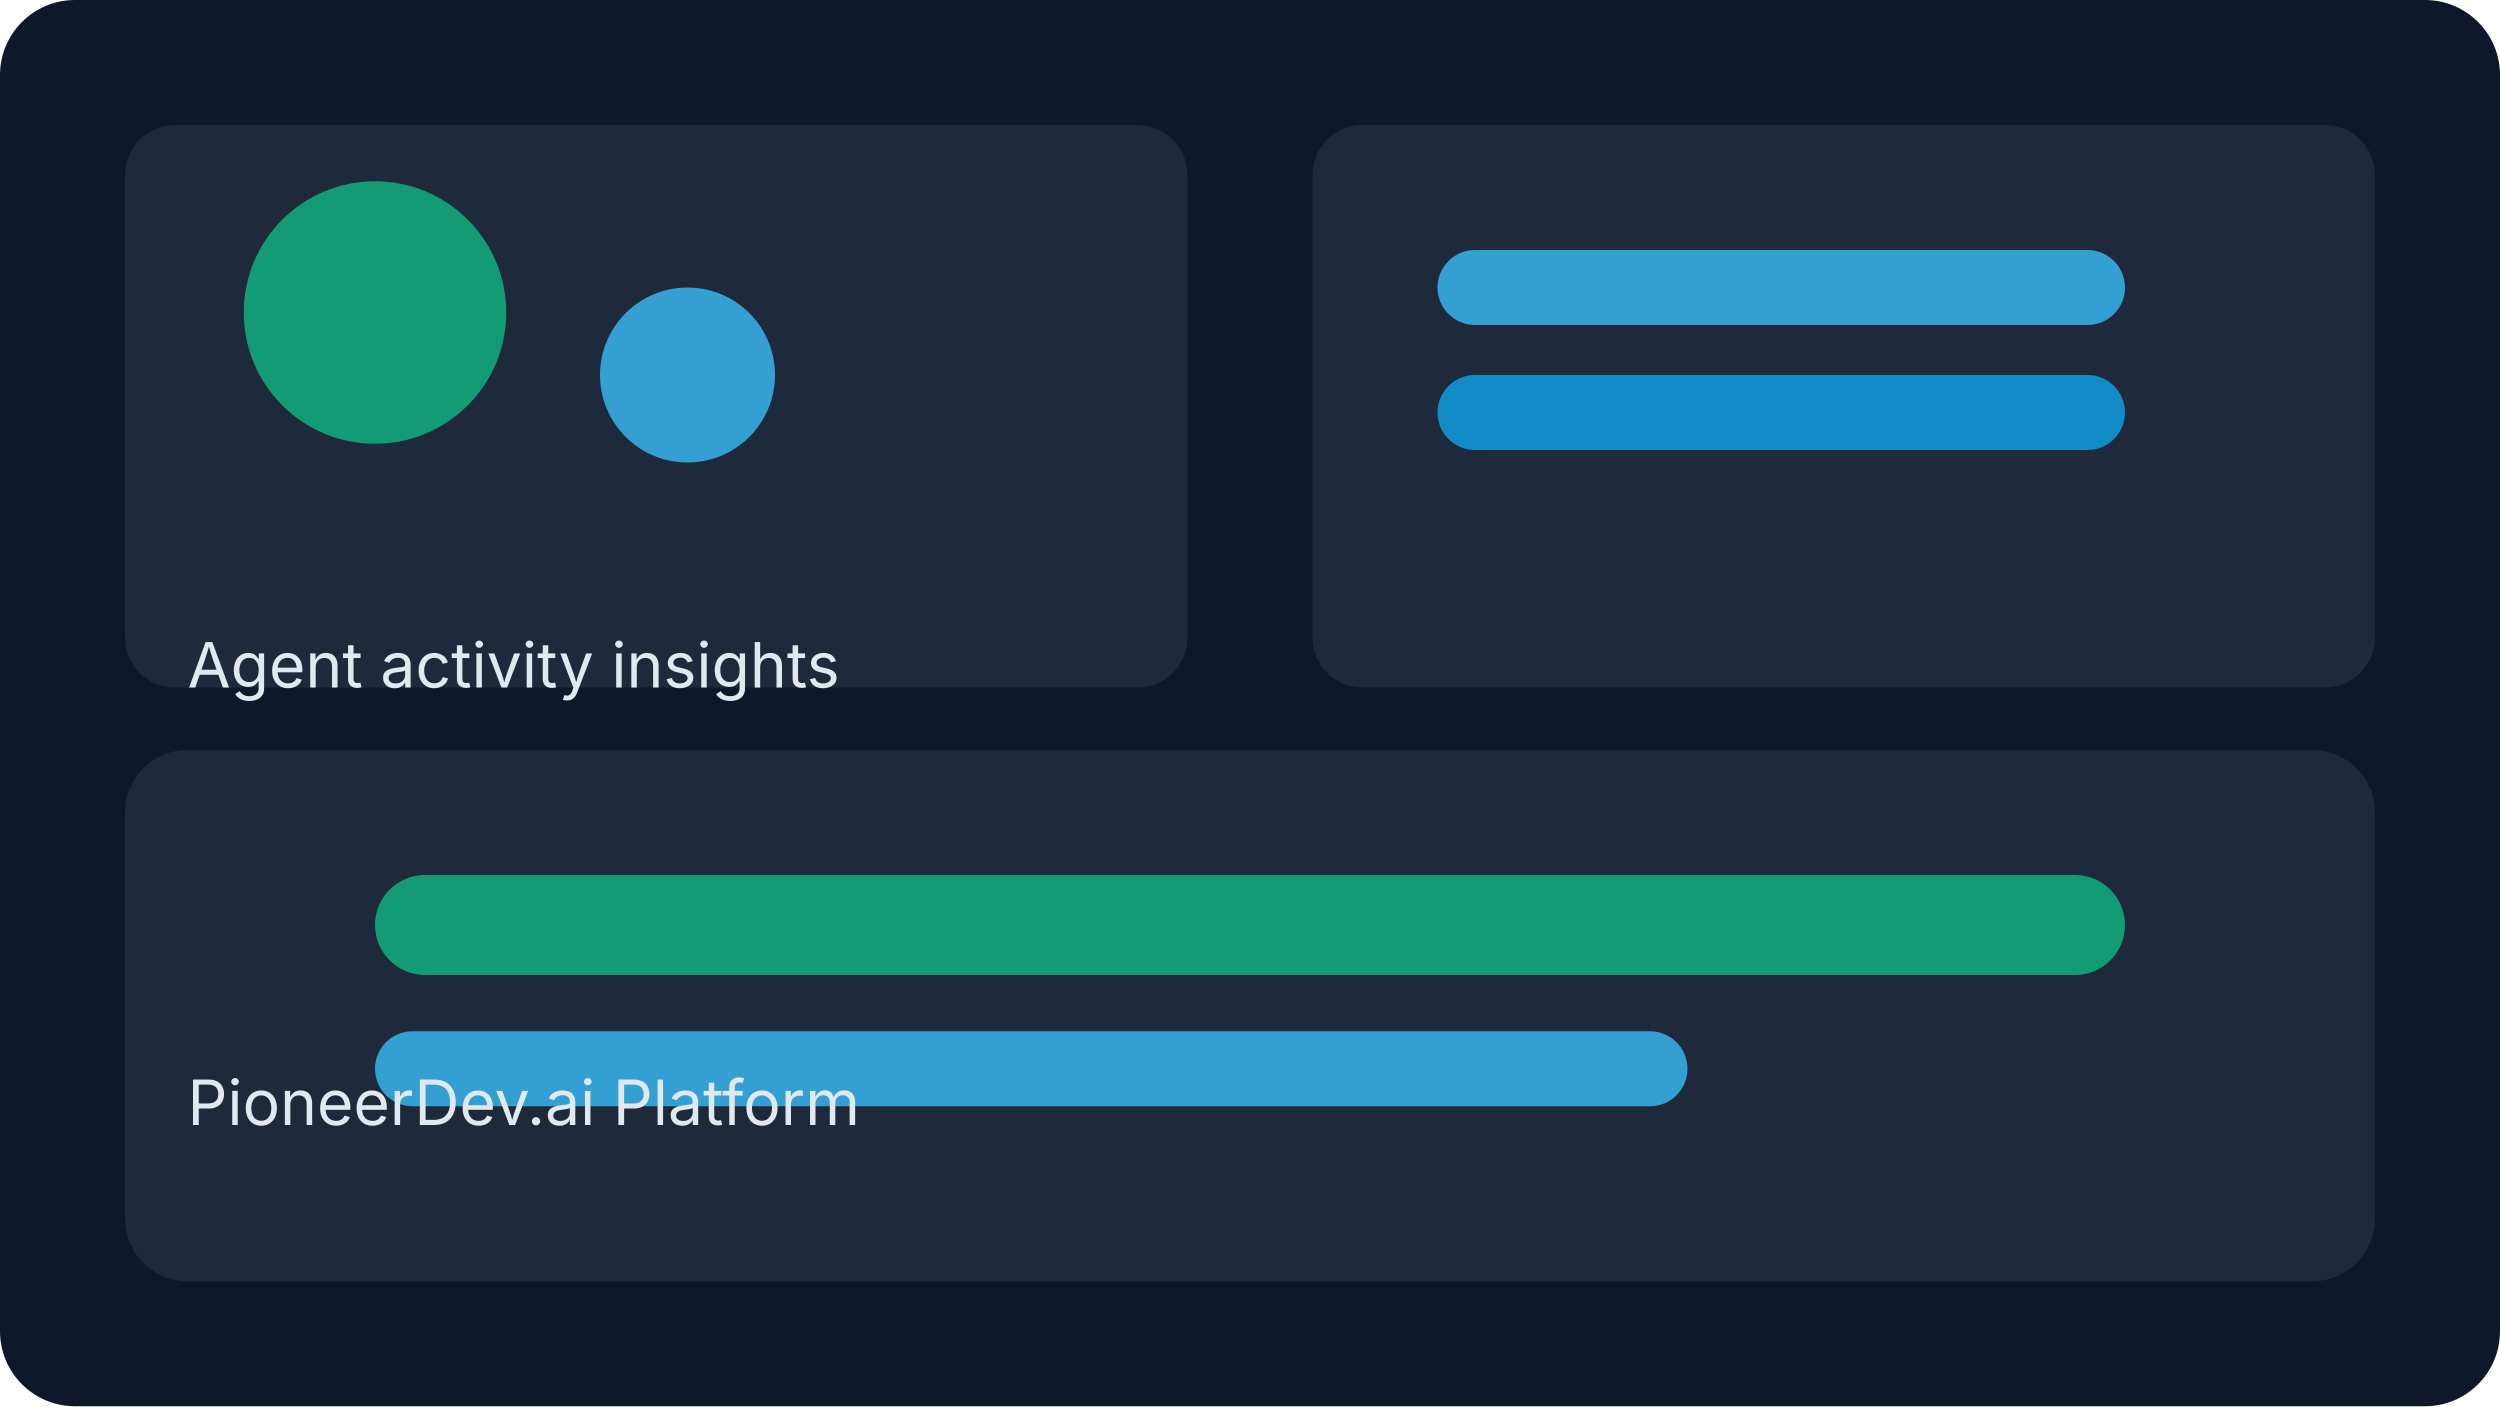
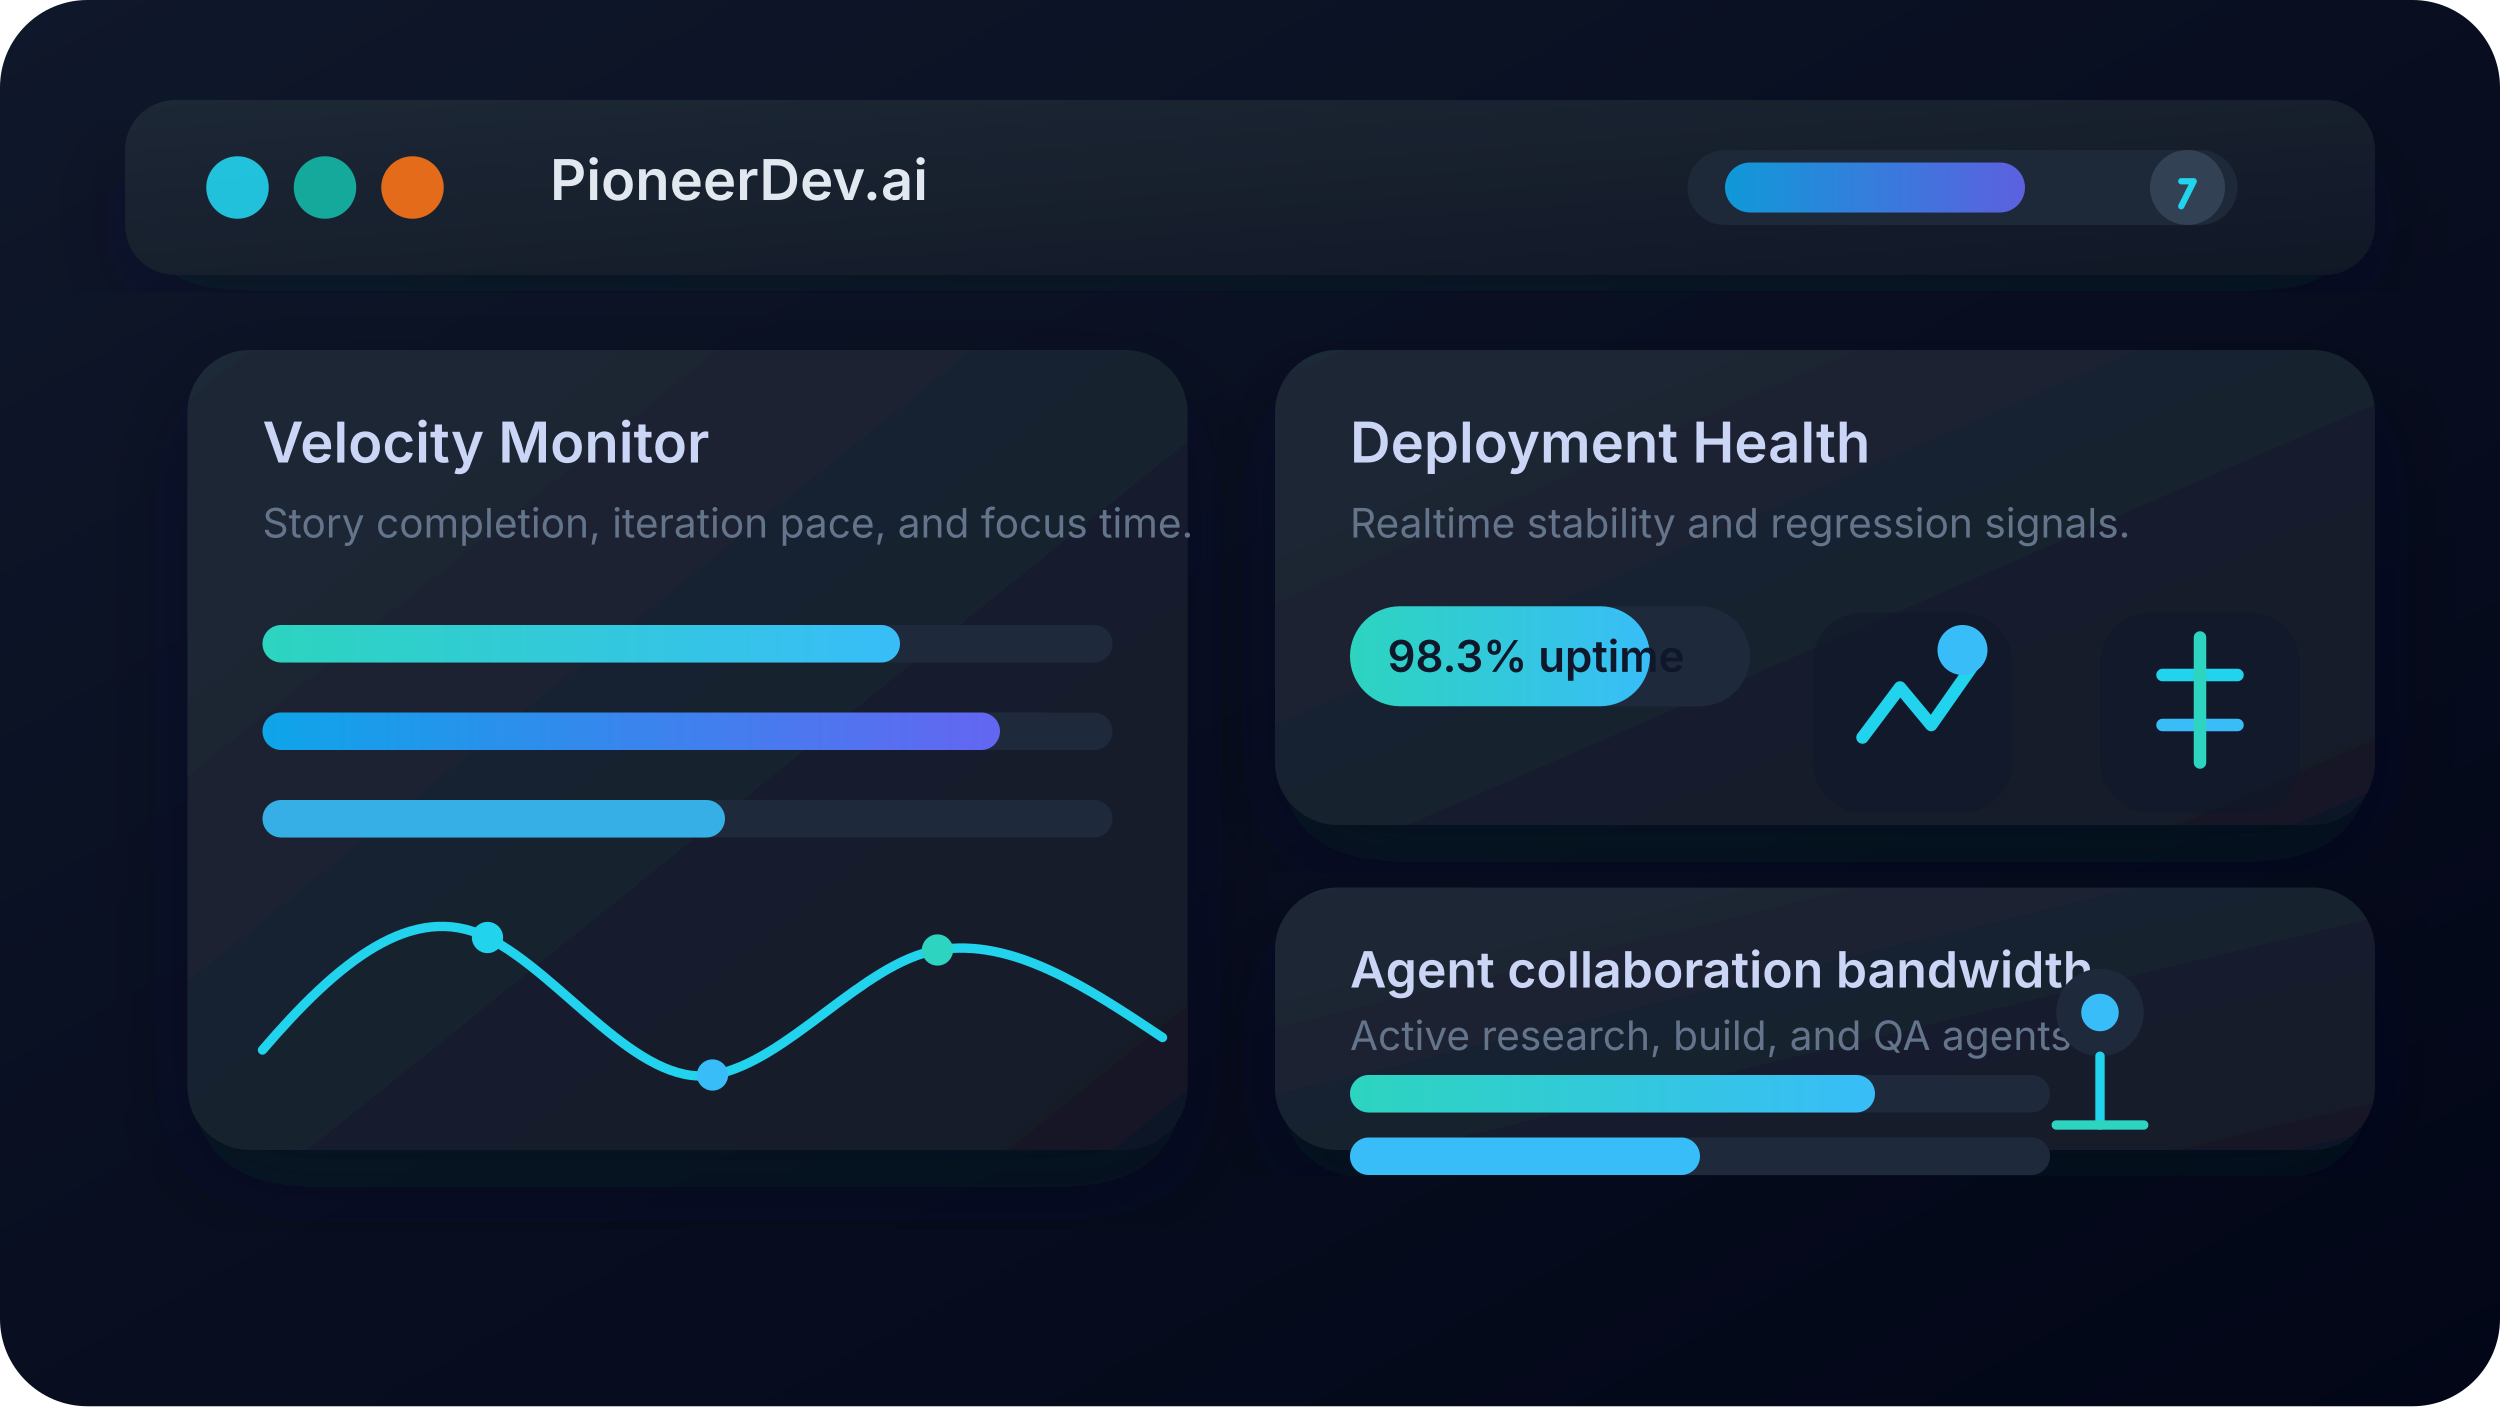
<svg xmlns="http://www.w3.org/2000/svg" width="800" height="450" viewBox="0 0 800 450" role="img" aria-labelledby="title desc">
-   <rect width="800" height="450" fill="#0f172a" rx="24" />
-   <rect x="40" y="40" width="340" height="180" rx="16" fill="#1e293b" />
-   <rect x="420" y="40" width="340" height="180" rx="16" fill="#1e293b" />
-   <rect x="40" y="240" width="720" height="170" rx="20" fill="#1e293b" />
-   <circle cx="120" cy="100" r="42" fill="#10b981" opacity="0.8" />
-   <circle cx="220" cy="120" r="28" fill="#38bdf8" opacity="0.8" />
-   <rect x="460" y="80" width="220" height="24" rx="12" fill="#38bdf8" opacity="0.8" />
-   <rect x="460" y="120" width="220" height="24" rx="12" fill="#0ea5e9" opacity="0.8" />
-   <rect x="120" y="280" width="560" height="32" rx="16" fill="#10b981" opacity="0.8" />
-   <rect x="120" y="330" width="420" height="24" rx="12" fill="#38bdf8" opacity="0.8" />
-   <text x="60" y="220" fill="#e2e8f0" font-family="'Inter', sans-serif" font-size="20">Agent activity insights</text>
-   <text x="60" y="360" fill="#e2e8f0" font-family="'Inter', sans-serif" font-size="20">PioneerDev.ai Platform</text>
+   <defs>
+     <linearGradient id="bgGradient" x1="0" y1="0" x2="1" y2="1">
+       <stop offset="0%" stop-color="#0f172a" />
+       <stop offset="100%" stop-color="#020617" />
+     </linearGradient>
+     <linearGradient id="cardGradient" x1="0" y1="0" x2="1" y2="1">
+       <stop offset="0%" stop-color="#1f2937" />
+       <stop offset="100%" stop-color="#111827" />
+     </linearGradient>
+     <linearGradient id="accent" x1="0" y1="0" x2="1" y2="0">
+       <stop offset="0%" stop-color="#2dd4bf" />
+       <stop offset="100%" stop-color="#38bdf8" />
+     </linearGradient>
+     <linearGradient id="accentAlt" x1="0" y1="0" x2="1" y2="0">
+       <stop offset="0%" stop-color="#0ea5e9" />
+       <stop offset="100%" stop-color="#6366f1" />
+     </linearGradient>
+     <filter id="cardShadow" x="-10%" y="-10%" width="120%" height="120%" color-interpolation-filters="sRGB">
+       <feDropShadow dx="0" dy="12" stdDeviation="16" flood-color="#0f172a" flood-opacity="0.4" />
+     </filter>
+     <clipPath id="topNavClip">
+       <rect x="40" y="32" width="720" height="56" rx="16" />
+     </clipPath>
+   </defs>
+   <rect width="800" height="450" rx="28" fill="url(#bgGradient)" />
+   <g filter="url(#cardShadow)">
+     <rect x="40" y="32" width="720" height="56" rx="16" fill="#0b1120" opacity="0.8" />
+   </g>
+   <g clip-path="url(#topNavClip)">
+     <rect x="40" y="32" width="720" height="56" fill="url(#cardGradient)" opacity="0.9" />
+     <circle cx="76" cy="60" r="10" fill="#22d3ee" opacity="0.9" />
+     <circle cx="104" cy="60" r="10" fill="#14b8a6" opacity="0.9" />
+     <circle cx="132" cy="60" r="10" fill="#f97316" opacity="0.9" />
+     <text x="176" y="64" fill="#e2e8f0" font-family="'Inter', sans-serif" font-size="18" font-weight="600">PioneerDev.ai</text>
+     <rect x="540" y="48" width="176" height="24" rx="12" fill="#1e293b" opacity="0.9" />
+     <rect x="552" y="52" width="96" height="16" rx="8" fill="url(#accentAlt)" opacity="0.9" />
+     <circle cx="700" cy="60" r="12" fill="#334155" />
+     <path d="M698 58h4l-4 8" fill="none" stroke="#22d3ee" stroke-width="2" stroke-linecap="round" stroke-linejoin="round" />
+   </g>
+   <g filter="url(#cardShadow)">
+     <rect x="60" y="112" width="320" height="256" rx="20" fill="url(#cardGradient)" />
+   </g>
+   <text x="84" y="148" fill="#cbd5f5" font-family="'Inter', sans-serif" font-size="18" font-weight="600">Velocity Monitor</text>
+   <text x="84" y="172" fill="#64748b" font-family="'Inter', sans-serif" font-size="13">Story completion, iteration pace, and focus time.</text>
+   <rect x="84" y="200" width="272" height="12" rx="6" fill="#1e293b" />
+   <rect x="84" y="200" width="204" height="12" rx="6" fill="url(#accent)" />
+   <rect x="84" y="228" width="272" height="12" rx="6" fill="#1e293b" />
+   <rect x="84" y="228" width="236" height="12" rx="6" fill="url(#accentAlt)" />
+   <rect x="84" y="256" width="272" height="12" rx="6" fill="#1e293b" />
+   <rect x="84" y="256" width="148" height="12" rx="6" fill="#38bdf8" opacity="0.9" />
+   <g transform="translate(84 288)">
+     <path d="M0 48 C24 20 48 0 72 12 C96 24 120 60 144 56 C168 52 192 20 216 16 C240 12 264 28 288 44" fill="none" stroke="#22d3ee" stroke-width="3" stroke-linecap="round" stroke-linejoin="round" />
+     <circle cx="72" cy="12" r="5" fill="#22d3ee" />
+     <circle cx="144" cy="56" r="5" fill="#38bdf8" />
+     <circle cx="216" cy="16" r="5" fill="#2dd4bf" />
+   </g>
+   <g filter="url(#cardShadow)">
+     <rect x="408" y="112" width="352" height="152" rx="20" fill="url(#cardGradient)" />
+   </g>
+   <text x="432" y="148" fill="#cbd5f5" font-family="'Inter', sans-serif" font-size="18" font-weight="600">Deployment Health</text>
+   <text x="432" y="172" fill="#64748b" font-family="'Inter', sans-serif" font-size="13">Realtime stability and regression signals.</text>
+   <rect x="432" y="194" width="128" height="32" rx="16" fill="#1e293b" />
+   <rect x="432" y="194" width="96" height="32" rx="16" fill="url(#accent)" />
+   <text x="444" y="215" fill="#0f172a" font-family="'Inter', sans-serif" font-size="14" font-weight="600">98.3% uptime</text>
+   <g transform="translate(580 188)">
+     <rect x="0" y="8" width="64" height="64" rx="16" fill="#0f172a" opacity="0.6" />
+     <path d="M16 48l12-16l10 12l14-20" fill="none" stroke="#22d3ee" stroke-width="4" stroke-linecap="round" stroke-linejoin="round" />
+     <circle cx="48" cy="20" r="8" fill="#38bdf8" />
+   </g>
+   <g transform="translate(672 188)">
+     <rect x="0" y="8" width="64" height="64" rx="16" fill="#0f172a" opacity="0.6" />
+     <path d="M20 28h24" stroke="#22d3ee" stroke-width="4" stroke-linecap="round" />
+     <path d="M20 44h24" stroke="#38bdf8" stroke-width="4" stroke-linecap="round" />
+     <path d="M32 16v40" stroke="#2dd4bf" stroke-width="4" stroke-linecap="round" />
+   </g>
+   <g filter="url(#cardShadow)">
+     <rect x="408" y="284" width="352" height="84" rx="20" fill="url(#cardGradient)" />
+   </g>
+   <text x="432" y="316" fill="#cbd5f5" font-family="'Inter', sans-serif" font-size="16" font-weight="600">Agent collaboration bandwidth</text>
+   <text x="432" y="336" fill="#64748b" font-family="'Inter', sans-serif" font-size="13">Active research, build, and QA agents</text>
+   <g transform="translate(432 344)">
+     <rect x="0" y="0" width="224" height="12" rx="6" fill="#1e293b" />
+     <rect x="0" y="0" width="168" height="12" rx="6" fill="url(#accent)" />
+     <rect x="0" y="20" width="224" height="12" rx="6" fill="#1e293b" />
+     <rect x="0" y="20" width="112" height="12" rx="6" fill="#38bdf8" />
+   </g>
+   <g transform="translate(672 324)">
+     <circle cx="0" cy="0" r="14" fill="#1e293b" />
+     <circle cx="0" cy="0" r="6" fill="#38bdf8" />
+     <path d="M0 14v22" stroke="#22d3ee" stroke-width="3" stroke-linecap="round" />
+     <path d="M-14 36h28" stroke="#2dd4bf" stroke-width="3" stroke-linecap="round" />
+   </g>
</svg>
